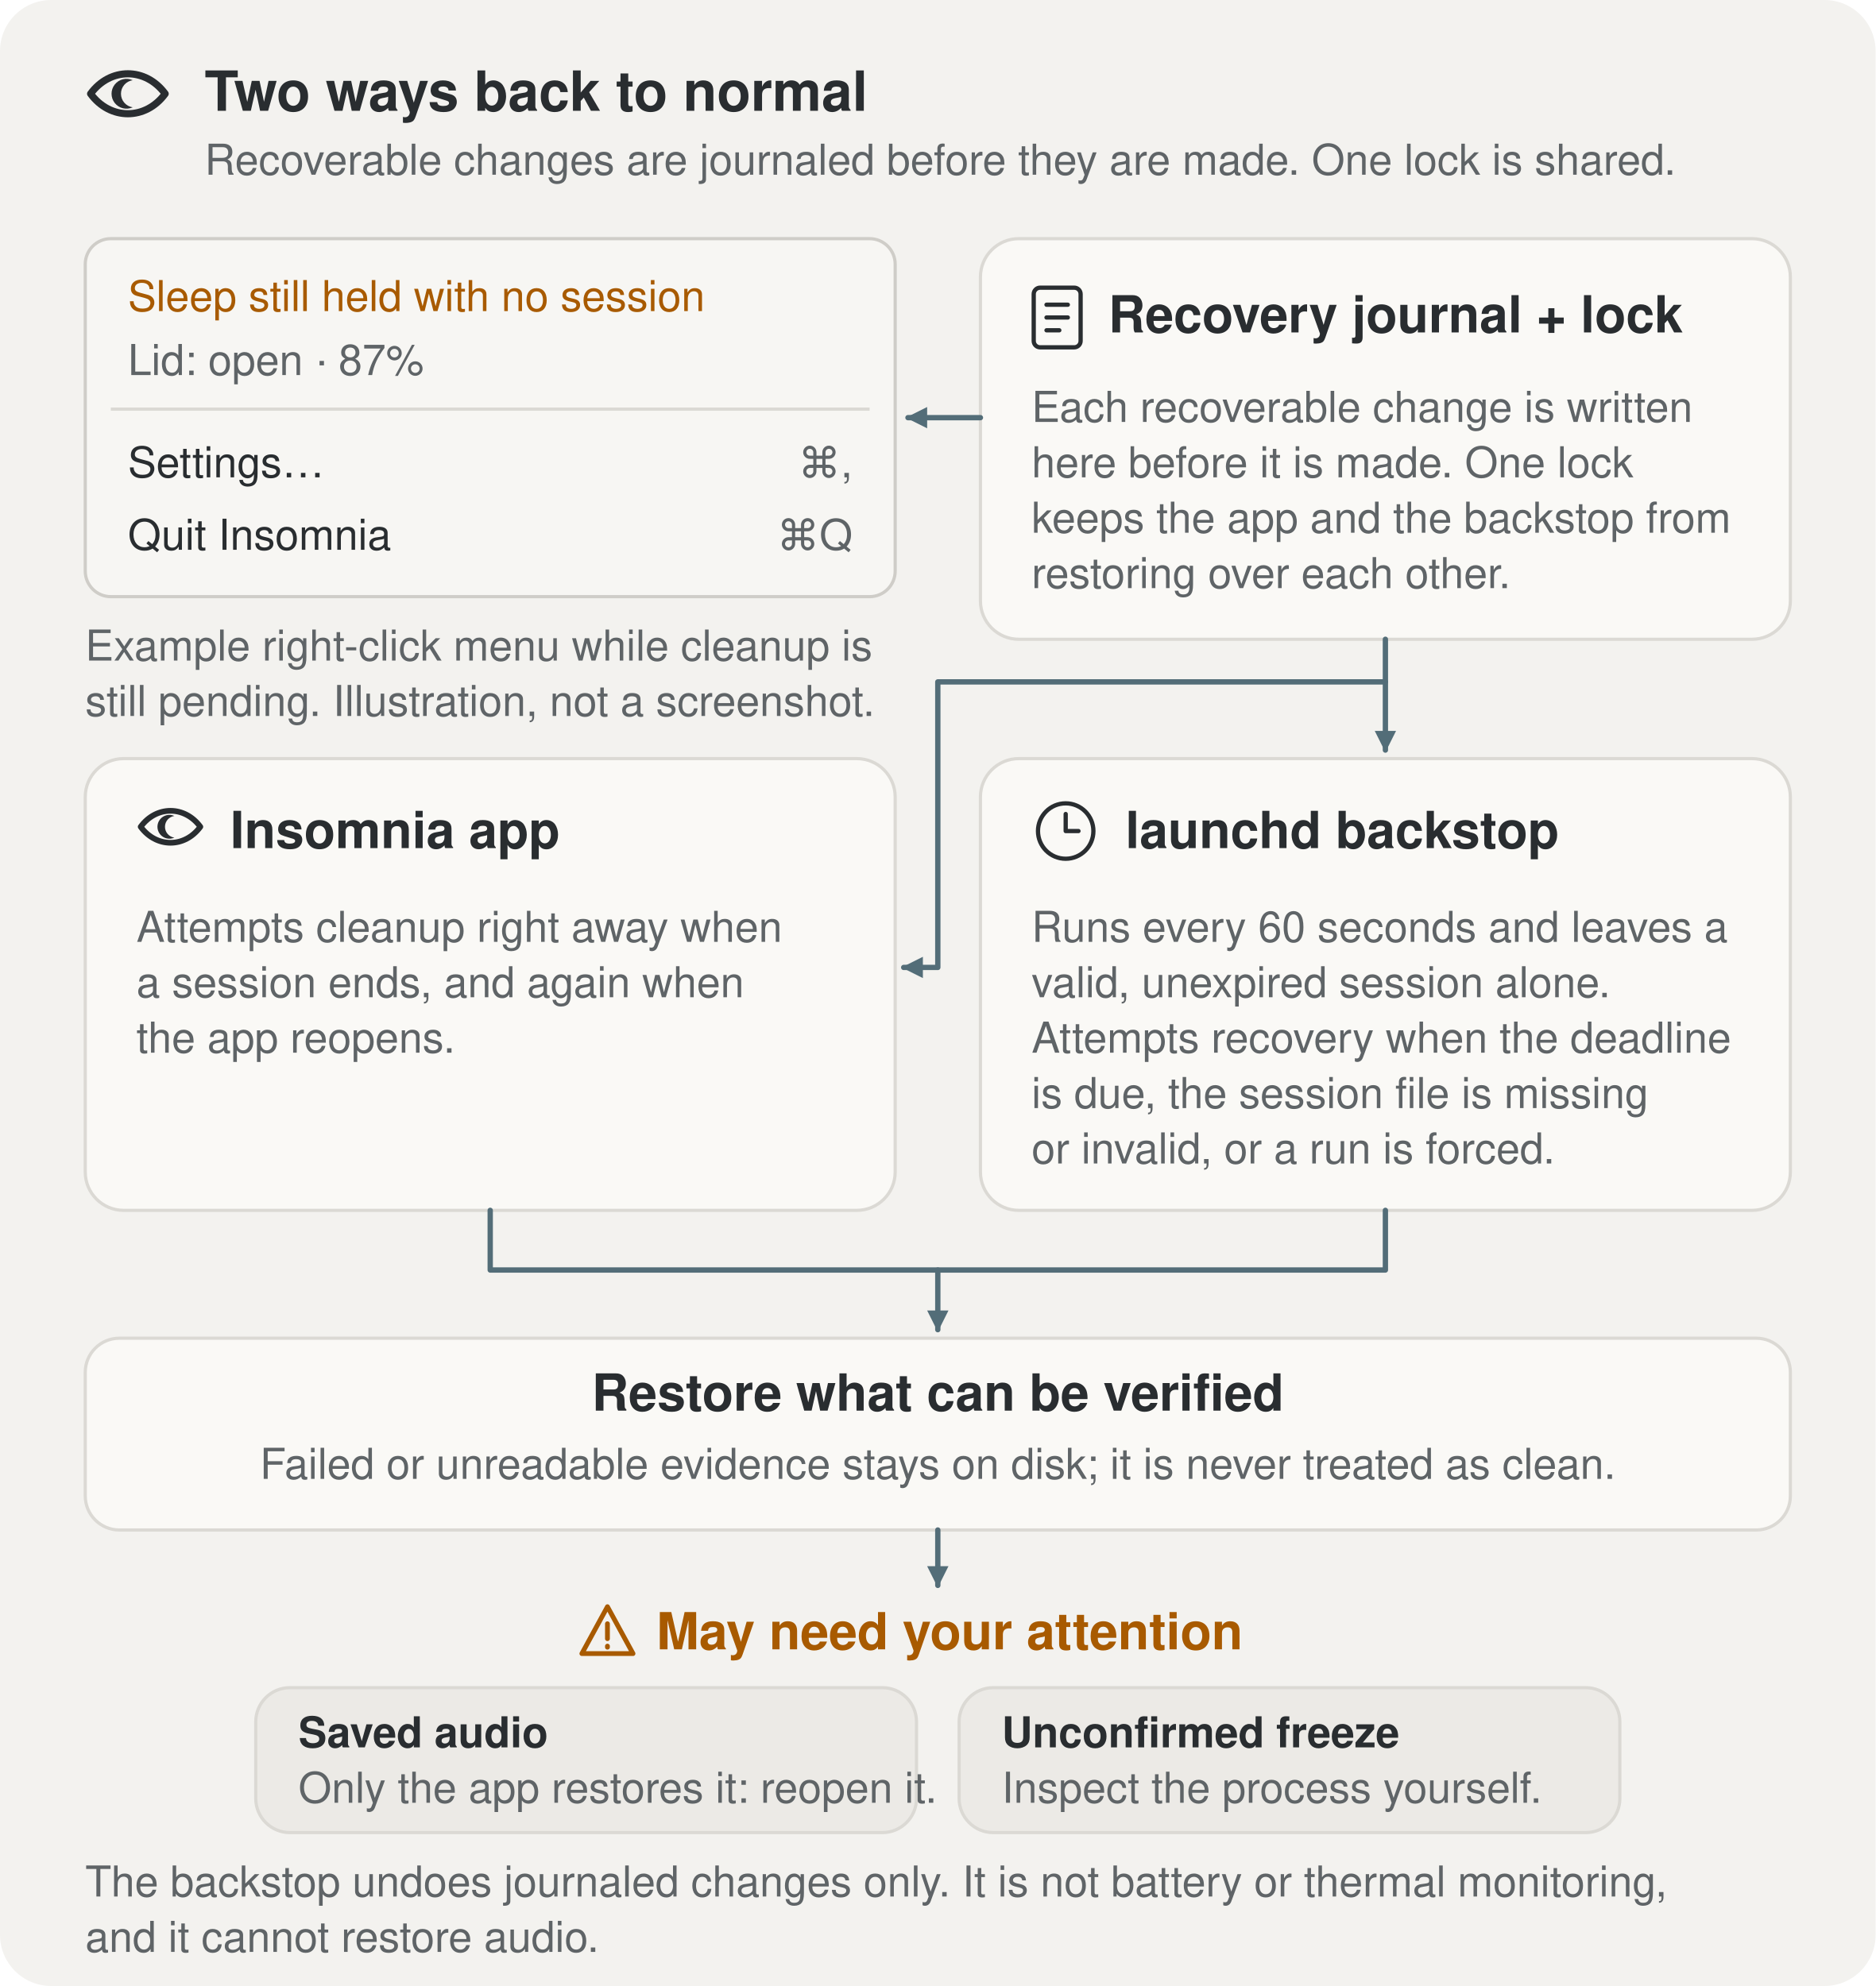
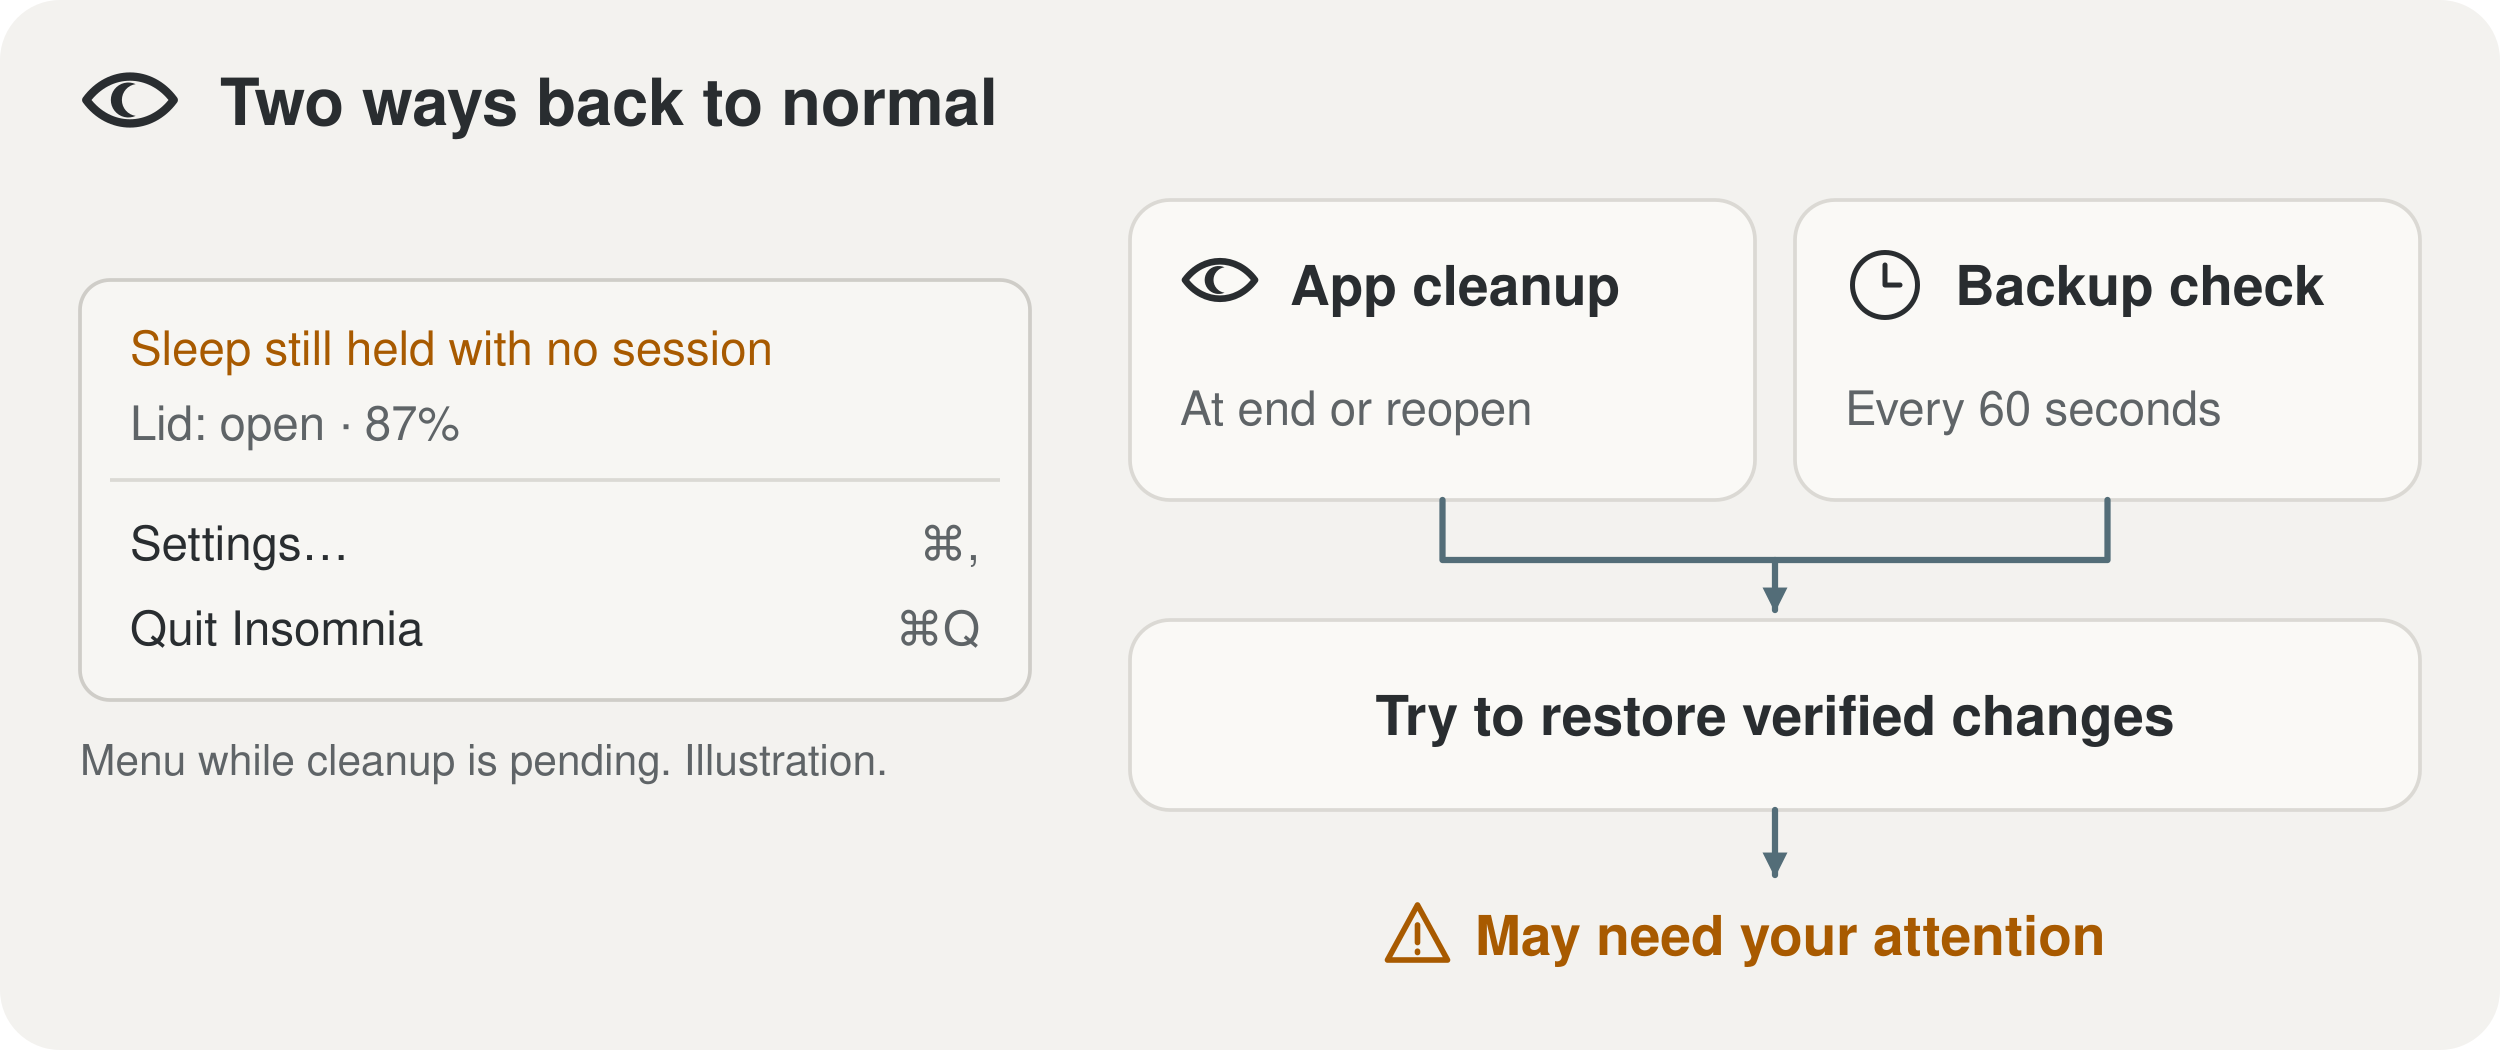
- <svg xmlns="http://www.w3.org/2000/svg" width="880" height="932" viewBox="0 0 880 932" role="img" aria-labelledby="rf-title rf-desc">
+ <svg xmlns="http://www.w3.org/2000/svg" width="1000" height="420" viewBox="0 0 1000 420" role="img" aria-labelledby="rf-title rf-desc">
  <style>
    svg { font-family: -apple-system, BlinkMacSystemFont, "SF Pro Text", "Segoe UI", Helvetica, Arial, sans-serif; }
    .bg { fill: #F3F2EF; }
    .panel { fill: #FAF9F6; stroke: #DBD9D4; stroke-width: 1.5; }
-     .chip { fill: #ECEAE6; stroke: #DBD9D4; stroke-width: 1.5; }
    .menu { fill: #F7F6F3; stroke: #CFCDC8; stroke-width: 1.5; }
    .sep { stroke: #DBD9D4; stroke-width: 1.5; }
    .t { fill: #292D30; }
    .m { fill: #5F6467; }
    .a { fill: #536D78; }
    .ln { fill: none; stroke: #536D78; stroke-width: 2.5; stroke-linecap: round; stroke-linejoin: round; }
    .ic { fill: none; stroke: #292D30; stroke-width: 2; stroke-linecap: round; stroke-linejoin: round; }
    .hdr-moon { fill: #292D30; }
    .warn { fill: #A85A00; }
    .warn-ic { fill: none; stroke: #A85A00; stroke-width: 2.25; stroke-linecap: round; stroke-linejoin: round; }
    @media (prefers-color-scheme: dark) {
      .bg { fill: #242628; }
      .panel { fill: #303336; stroke: #3E4145; }
-       .chip { fill: #383B3F; stroke: #474A4E; }
      .menu { fill: #383B3F; stroke: #4A4D51; }
      .sep { stroke: #4A4D51; }
      .t { fill: #E6E3DD; }
      .m { fill: #B5B7B8; }
      .a { fill: #A6BBC3; }
      .ln { stroke: #A6BBC3; }
      .ic { stroke: #E6E3DD; }
      .hdr-moon { fill: #E6E3DD; }
      .warn { fill: #F2A854; }
      .warn-ic { stroke: #F2A854; }
    }
  </style>
  <defs>
    <path id="rf-eye" d="M1.5 12 C7 4.5 17 4.5 22.5 12 C17 19.5 7 19.5 1.5 12 Z" />
    <path id="rf-moon" d="M13.363 8.188 A4.2 4.2 0 1 0 13.363 15.812 A3.85 3.85 0 0 1 13.363 8.188 Z" />
    <marker id="rf-arrow" viewBox="0 0 14 14" markerWidth="14" markerHeight="14" refX="11" refY="7" markerUnits="userSpaceOnUse" orient="auto">
      <path class="a" d="M2 2 L12 7 L2 12 Z" />
    </marker>
  </defs>
-   <rect class="bg" x="0" y="0" width="880" height="932" rx="24" />
-   <g transform="translate(40 24) scale(1.6667)">
+   <rect class="bg" x="0" y="0" width="1000" height="420" rx="24" />
+   <g transform="translate(32 20) scale(1.6667)">
    <use href="#rf-eye" class="ic" stroke-width="1.5" />
    <use href="#rf-moon" class="hdr-moon" />
  </g>
-   <text class="t" x="96" y="52" font-size="26" font-weight="700">Two ways back to normal</text>
-   <text class="m" x="96" y="82" font-size="20">Recoverable changes are journaled before they are made. One lock is shared.</text>
+   <text class="t" x="88" y="50" font-size="26" font-weight="700">Two ways back to normal</text>
  <g>
-     <rect class="menu" x="40" y="112" width="380" height="168" rx="12" />
-     <text class="warn" x="60" y="146" font-size="20">Sleep still held with no session</text>
-     <text class="m" x="60" y="176" font-size="20">Lid: open · 87%</text>
-     <path class="sep" d="M52 192 H408" />
-     <text class="t" x="60" y="224" font-size="20">Settings…</text>
-     <text class="m" x="400" y="224" font-size="20" text-anchor="end">⌘,</text>
-     <text class="t" x="60" y="258" font-size="20">Quit Insomnia</text>
-     <text class="m" x="400" y="258" font-size="20" text-anchor="end">⌘Q</text>
+     <rect class="menu" x="32" y="112" width="380" height="168" rx="12" />
+     <text class="warn" x="52" y="146" font-size="19">Sleep still held with no session</text>
+     <text class="m" x="52" y="176" font-size="19">Lid: open · 87%</text>
+     <path class="sep" d="M44 192 H400" />
+     <text class="t" x="52" y="224" font-size="19">Settings…</text>
+     <text class="m" x="392" y="224" font-size="19" text-anchor="end">⌘,</text>
+     <text class="t" x="52" y="258" font-size="19">Quit Insomnia</text>
+     <text class="m" x="392" y="258" font-size="19" text-anchor="end">⌘Q</text>
  </g>
-   <text class="m" x="40" y="310" font-size="20">Example right-click menu while cleanup is</text>
-   <text class="m" x="40" y="336" font-size="20">still pending. Illustration, not a screenshot.</text>
+   <text class="m" x="32" y="310" font-size="17">Menu while cleanup is pending. Illustration.</text>
  <g>
-     <rect class="panel" x="460" y="112" width="380" height="188" rx="18" />
-     <g class="ic" transform="translate(484 134)">
-       <rect x="1" y="1" width="22" height="28" rx="3" />
-       <path d="M7 9 H17 M7 15 H17 M7 21 H13" />
-     </g>
-     <text class="t" x="520" y="156" font-size="24" font-weight="700">Recovery journal + lock</text>
-     <text class="m" x="484" y="198" font-size="20">Each recoverable change is written</text>
-     <text class="m" x="484" y="224" font-size="20">here before it is made. One lock</text>
-     <text class="m" x="484" y="250" font-size="20">keeps the app and the backstop from</text>
-     <text class="m" x="484" y="276" font-size="20">restoring over each other.</text>
-   </g>
-   <path class="ln" d="M460 196 H426" marker-end="url(#rf-arrow)" />
-   <path class="ln" d="M650 300 V320 H440 V454 H424" marker-end="url(#rf-arrow)" />
-   <path class="ln" d="M650 320 V352" marker-end="url(#rf-arrow)" />
-   <g>
-     <rect class="panel" x="40" y="356" width="380" height="212" rx="18" />
-     <g transform="translate(64 372) scale(1.3333)">
+     <rect class="panel" x="452" y="80" width="250" height="120" rx="16" />
+     <g transform="translate(472 96) scale(1.3333)">
      <use href="#rf-eye" class="ic" stroke-width="1.5" />
      <use href="#rf-moon" class="hdr-moon" />
    </g>
-     <text class="t" x="108" y="398" font-size="24" font-weight="700">Insomnia app</text>
-     <text class="m" x="64" y="442" font-size="20">Attempts cleanup right away when</text>
-     <text class="m" x="64" y="468" font-size="20">a session ends, and again when</text>
-     <text class="m" x="64" y="494" font-size="20">the app reopens.</text>
+     <text class="t" x="516" y="122" font-size="22" font-weight="700">App cleanup</text>
+     <text class="m" x="472" y="170" font-size="19">At end or reopen</text>
  </g>
  <g>
-     <rect class="panel" x="460" y="356" width="380" height="212" rx="18" />
-     <g class="ic" transform="translate(484 374)">
+     <rect class="panel" x="718" y="80" width="250" height="120" rx="16" />
+     <g class="ic" transform="translate(738 98)">
      <circle cx="16" cy="16" r="13" />
      <path d="M16 8 V16 H22" />
    </g>
-     <text class="t" x="528" y="398" font-size="24" font-weight="700">launchd backstop</text>
-     <text class="m" x="484" y="442" font-size="20">Runs every 60 seconds and leaves a</text>
-     <text class="m" x="484" y="468" font-size="20">valid, unexpired session alone.</text>
-     <text class="m" x="484" y="494" font-size="20">Attempts recovery when the deadline</text>
-     <text class="m" x="484" y="520" font-size="20">is due, the session file is missing</text>
-     <text class="m" x="484" y="546" font-size="20">or invalid, or a run is forced.</text>
+     <text class="t" x="782" y="122" font-size="22" font-weight="700">Backup check</text>
+     <text class="m" x="738" y="170" font-size="19">Every 60 seconds</text>
  </g>
-   <path class="ln" d="M230 568 V596 H650 V568" />
-   <path class="ln" d="M440 596 V624" marker-end="url(#rf-arrow)" />
+   <path class="ln" d="M577 200 V224 H843 V200" />
+   <path class="ln" d="M710 224 V244" marker-end="url(#rf-arrow)" />
  <g>
-     <rect class="panel" x="40" y="628" width="800" height="90" rx="16" />
-     <text class="t" x="440" y="662" font-size="24" font-weight="700" text-anchor="middle">Restore what can be verified</text>
-     <text class="m" x="440" y="694" font-size="20" text-anchor="middle">Failed or unreadable evidence stays on disk; it is never treated as clean.</text>
+     <rect class="panel" x="452" y="248" width="516" height="76" rx="16" />
+     <text class="t" x="710" y="294" font-size="22" font-weight="700" text-anchor="middle">Try to restore verified changes</text>
  </g>
-   <path class="ln" d="M440 718 V744" marker-end="url(#rf-arrow)" />
+   <path class="ln" d="M710 324 V350" marker-end="url(#rf-arrow)" />
  <g class="warn-ic">
-     <path d="M285 754 L297 776 H273 Z" />
-     <path d="M285 762 V769" />
-     <path d="M285 772.5 V773" />
+     <path d="M567 362 L579 384 H555 Z" />
+     <path d="M567 370 V377" />
+     <path d="M567 380.5 V381" />
  </g>
-   <text class="warn" x="308" y="774" font-size="24" font-weight="700">May need your attention</text>
-   <g>
-     <rect class="chip" x="120" y="792" width="310" height="68" rx="16" />
-     <text class="t" x="140" y="820" font-size="20" font-weight="600">Saved audio</text>
-     <text class="m" x="140" y="846" font-size="20">Only the app restores it: reopen it.</text>
-   </g>
-   <g>
-     <rect class="chip" x="450" y="792" width="310" height="68" rx="16" />
-     <text class="t" x="470" y="820" font-size="20" font-weight="600">Unconfirmed freeze</text>
-     <text class="m" x="470" y="846" font-size="20">Inspect the process yourself.</text>
-   </g>
-   <text class="m" x="40" y="890" font-size="20">The backstop undoes journaled changes only. It is not battery or thermal monitoring,</text>
-   <text class="m" x="40" y="916" font-size="20">and it cannot restore audio.</text>
+   <text class="warn" x="590" y="382" font-size="22" font-weight="700">May need your attention</text>
</svg>
